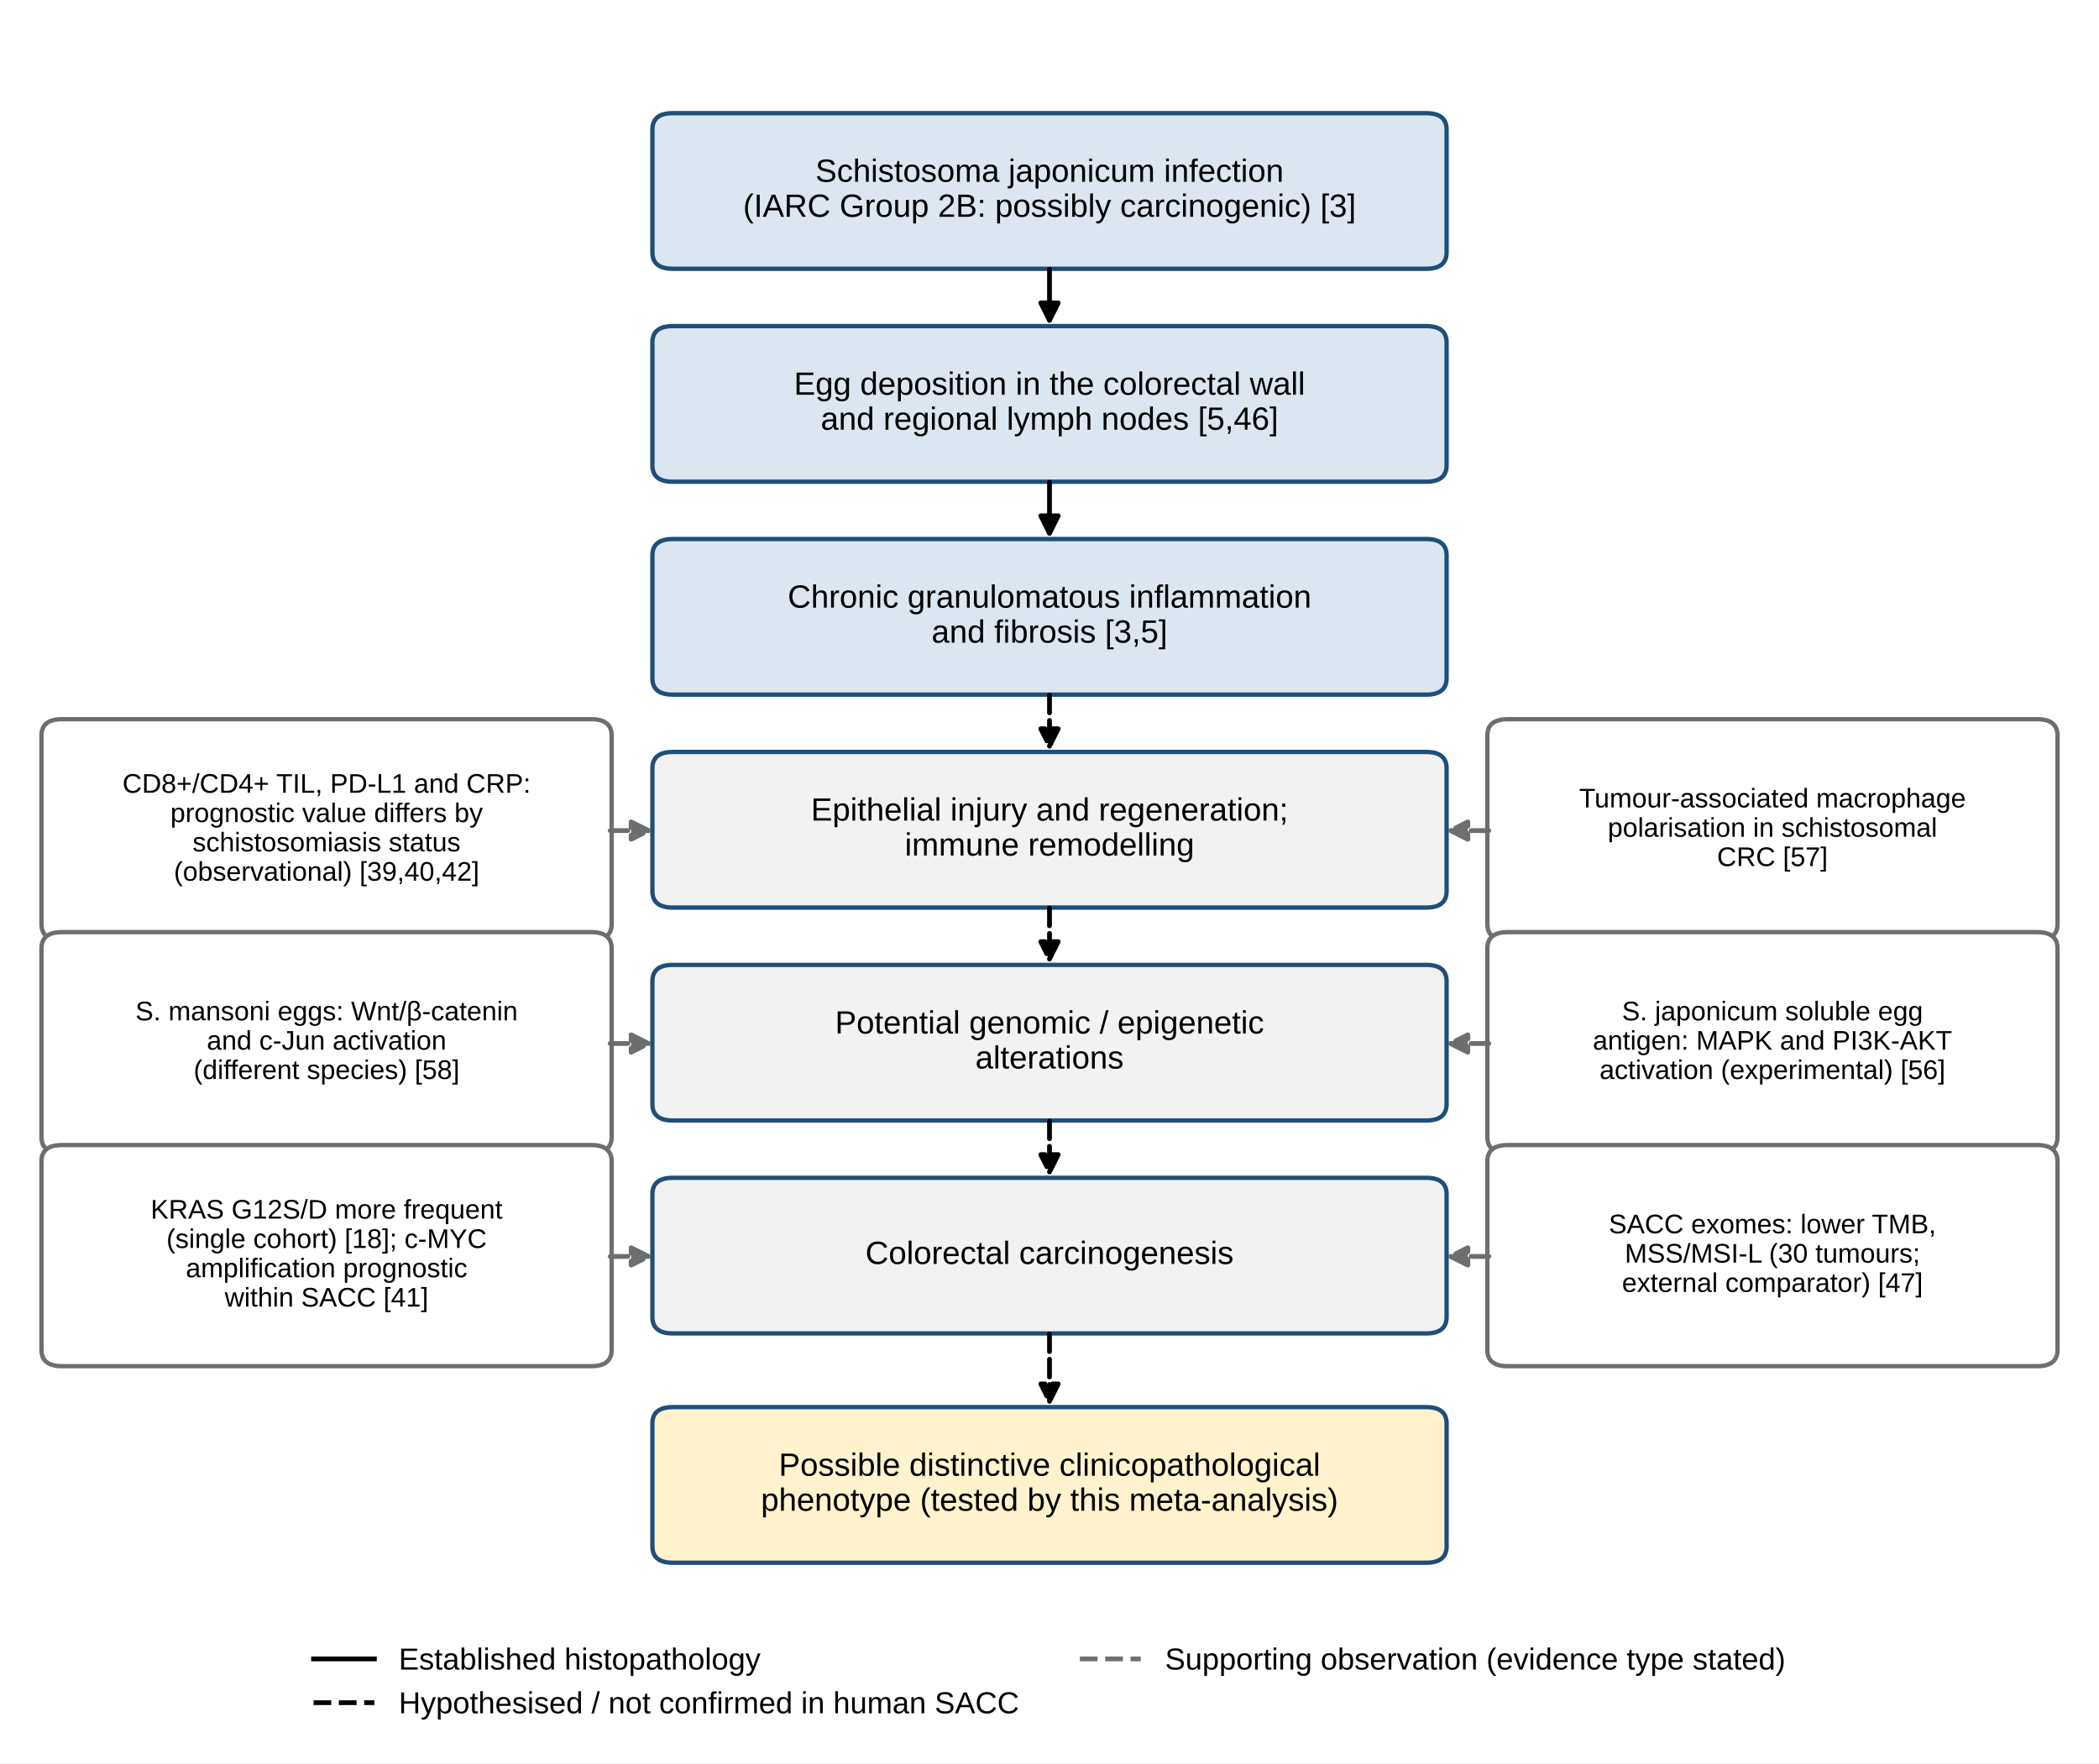
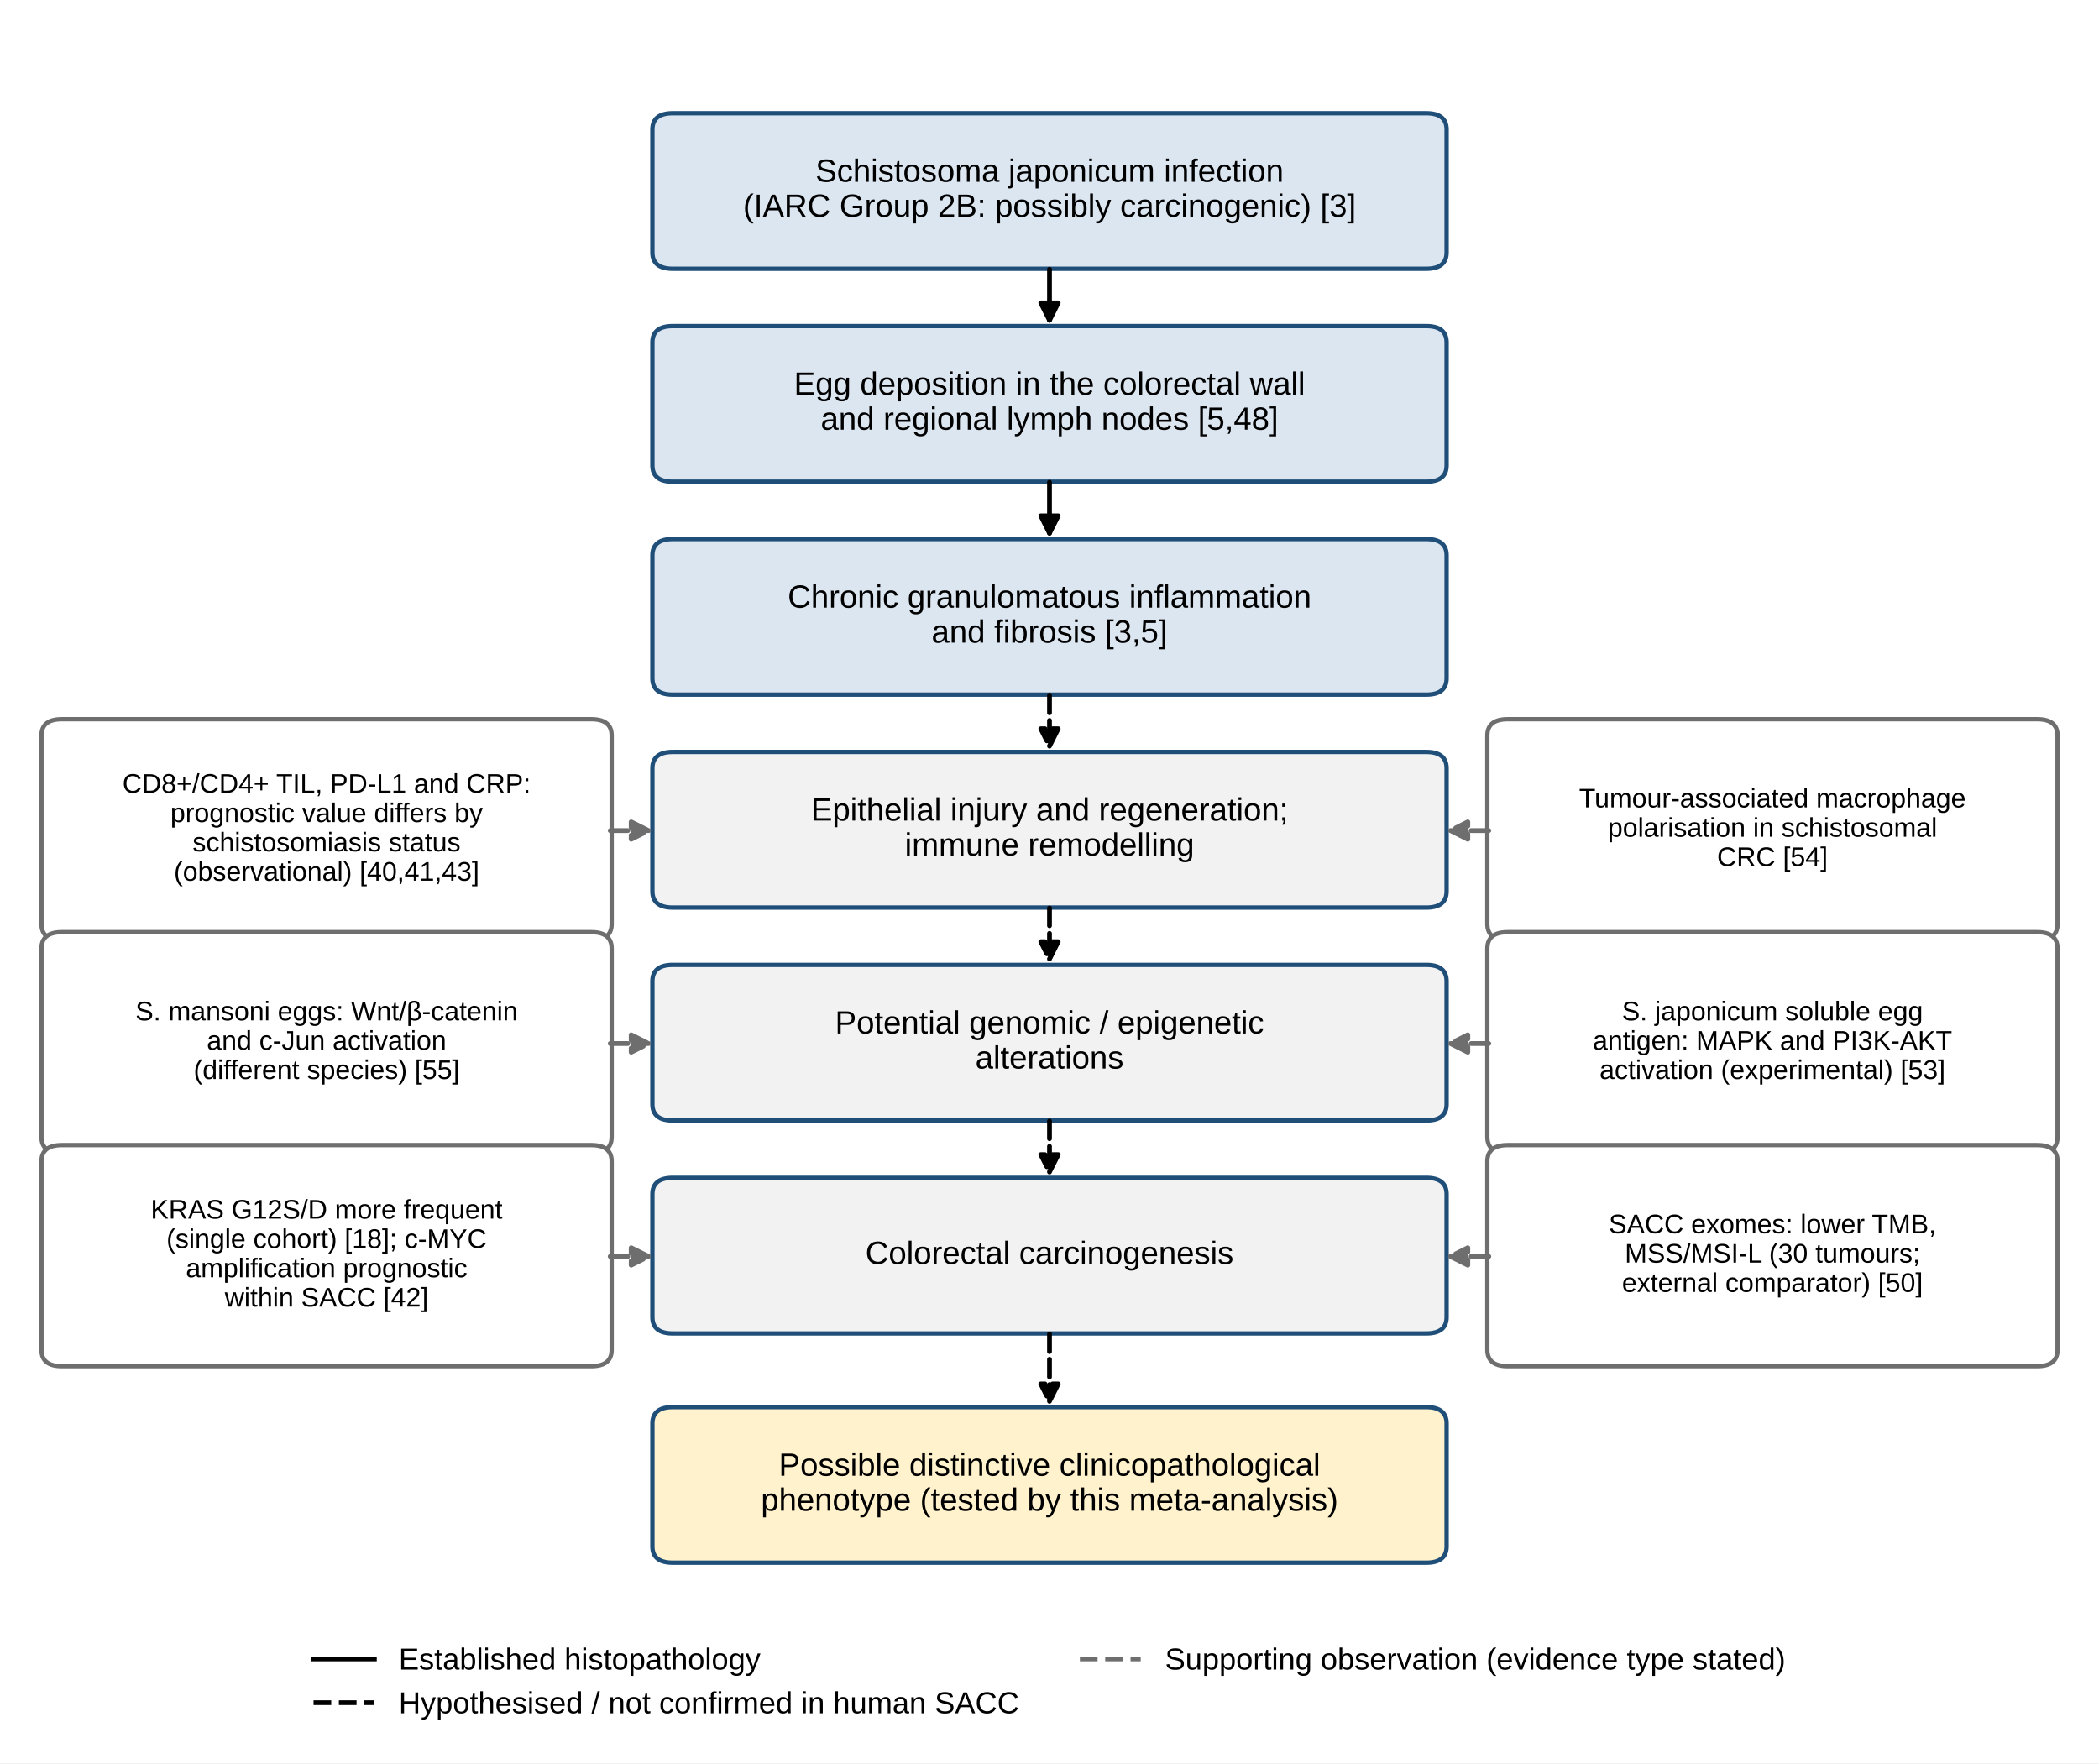
<svg xmlns="http://www.w3.org/2000/svg" width="483.12pt" height="405.821pt" viewBox="0 0 483.12 405.821" version="1.1">
  <defs>
    <style type="text/css">*{stroke-linejoin: round; stroke-linecap: butt}</style>
  </defs>
  <g id="figure_1">
    <g id="patch_1">
      <path d="M 0 405.821  L 483.12 405.821  L 483.12 0  L 0 0  z " style="fill: #ffffff" />
    </g>
    <g id="axes_1">
      <g id="patch_2">
-         <path d="M 154.847 61.864  L 328.273 61.864  Q 332.96 61.864 332.96 58.094  L 332.96 29.82  Q 332.96 26.05 328.273 26.05  L 154.847 26.05  Q 150.16 26.05 150.16 29.82  L 150.16 58.094  Q 150.16 61.864 154.847 61.864  z " clip-path="url(#pbd095d0a80)" style="fill: #dce6f1; stroke: #1f4e79; stroke-linejoin: miter" />
+         <path d="M 154.847 61.864  L 328.273 61.864  Q 332.96 61.864 332.96 58.094  L 332.96 29.82  Q 332.96 26.05 328.273 26.05  L 154.847 26.05  Q 150.16 26.05 150.16 29.82  L 150.16 58.094  Q 150.16 61.864 154.847 61.864  z " clip-path="url(#pcc4c1cdd7d)" style="fill: #dce6f1; stroke: #1f4e79; stroke-linejoin: miter" />
      </g>
      <g id="patch_3">
-         <path d="M 154.847 110.873  L 328.273 110.873  Q 332.96 110.873 332.96 107.103  L 332.96 78.828  Q 332.96 75.059 328.273 75.059  L 154.847 75.059  Q 150.16 75.059 150.16 78.828  L 150.16 107.103  Q 150.16 110.873 154.847 110.873  z " clip-path="url(#pbd095d0a80)" style="fill: #dce6f1; stroke: #1f4e79; stroke-linejoin: miter" />
+         <path d="M 154.847 110.873  L 328.273 110.873  Q 332.96 110.873 332.96 107.103  L 332.96 78.828  Q 332.96 75.059 328.273 75.059  L 154.847 75.059  Q 150.16 75.059 150.16 78.828  L 150.16 107.103  Q 150.16 110.873 154.847 110.873  z " clip-path="url(#pcc4c1cdd7d)" style="fill: #dce6f1; stroke: #1f4e79; stroke-linejoin: miter" />
      </g>
      <g id="patch_4">
-         <path d="M 154.847 159.882  L 328.273 159.882  Q 332.96 159.882 332.96 156.112  L 332.96 127.837  Q 332.96 124.068 328.273 124.068  L 154.847 124.068  Q 150.16 124.068 150.16 127.837  L 150.16 156.112  Q 150.16 159.882 154.847 159.882  z " clip-path="url(#pbd095d0a80)" style="fill: #dce6f1; stroke: #1f4e79; stroke-linejoin: miter" />
+         <path d="M 154.847 159.882  L 328.273 159.882  Q 332.96 159.882 332.96 156.112  L 332.96 127.837  Q 332.96 124.068 328.273 124.068  L 154.847 124.068  Q 150.16 124.068 150.16 127.837  L 150.16 156.112  Q 150.16 159.882 154.847 159.882  z " clip-path="url(#pcc4c1cdd7d)" style="fill: #dce6f1; stroke: #1f4e79; stroke-linejoin: miter" />
      </g>
      <g id="patch_5">
-         <path d="M 154.847 208.891  L 328.273 208.891  Q 332.96 208.891 332.96 205.121  L 332.96 176.846  Q 332.96 173.076 328.273 173.076  L 154.847 173.076  Q 150.16 173.076 150.16 176.846  L 150.16 205.121  Q 150.16 208.891 154.847 208.891  z " clip-path="url(#pbd095d0a80)" style="fill: #f2f2f2; stroke: #1f4e79; stroke-linejoin: miter" />
+         <path d="M 154.847 208.891  L 328.273 208.891  Q 332.96 208.891 332.96 205.121  L 332.96 176.846  Q 332.96 173.076 328.273 173.076  L 154.847 173.076  Q 150.16 173.076 150.16 176.846  L 150.16 205.121  Q 150.16 208.891 154.847 208.891  z " clip-path="url(#pcc4c1cdd7d)" style="fill: #f2f2f2; stroke: #1f4e79; stroke-linejoin: miter" />
      </g>
      <g id="patch_6">
-         <path d="M 154.847 257.9  L 328.273 257.9  Q 332.96 257.9 332.96 254.13  L 332.96 225.855  Q 332.96 222.085 328.273 222.085  L 154.847 222.085  Q 150.16 222.085 150.16 225.855  L 150.16 254.13  Q 150.16 257.9 154.847 257.9  z " clip-path="url(#pbd095d0a80)" style="fill: #f2f2f2; stroke: #1f4e79; stroke-linejoin: miter" />
+         <path d="M 154.847 257.9  L 328.273 257.9  Q 332.96 257.9 332.96 254.13  L 332.96 225.855  Q 332.96 222.085 328.273 222.085  L 154.847 222.085  Q 150.16 222.085 150.16 225.855  L 150.16 254.13  Q 150.16 257.9 154.847 257.9  z " clip-path="url(#pcc4c1cdd7d)" style="fill: #f2f2f2; stroke: #1f4e79; stroke-linejoin: miter" />
      </g>
      <g id="patch_7">
-         <path d="M 154.847 306.909  L 328.273 306.909  Q 332.96 306.909 332.96 303.139  L 332.96 274.864  Q 332.96 271.094 328.273 271.094  L 154.847 271.094  Q 150.16 271.094 150.16 274.864  L 150.16 303.139  Q 150.16 306.909 154.847 306.909  z " clip-path="url(#pbd095d0a80)" style="fill: #f2f2f2; stroke: #1f4e79; stroke-linejoin: miter" />
+         <path d="M 154.847 306.909  L 328.273 306.909  Q 332.96 306.909 332.96 303.139  L 332.96 274.864  Q 332.96 271.094 328.273 271.094  L 154.847 271.094  Q 150.16 271.094 150.16 274.864  L 150.16 303.139  Q 150.16 306.909 154.847 306.909  z " clip-path="url(#pcc4c1cdd7d)" style="fill: #f2f2f2; stroke: #1f4e79; stroke-linejoin: miter" />
      </g>
      <g id="patch_8">
-         <path d="M 154.847 359.688  L 328.273 359.688  Q 332.96 359.688 332.96 355.918  L 332.96 327.643  Q 332.96 323.873 328.273 323.873  L 154.847 323.873  Q 150.16 323.873 150.16 327.643  L 150.16 355.918  Q 150.16 359.688 154.847 359.688  z " clip-path="url(#pbd095d0a80)" style="fill: #fff2cc; stroke: #1f4e79; stroke-linejoin: miter" />
+         <path d="M 154.847 359.688  L 328.273 359.688  Q 332.96 359.688 332.96 355.918  L 332.96 327.643  Q 332.96 323.873 328.273 323.873  L 154.847 323.873  Q 150.16 323.873 150.16 327.643  L 150.16 355.918  Q 150.16 359.688 154.847 359.688  z " clip-path="url(#pcc4c1cdd7d)" style="fill: #fff2cc; stroke: #1f4e79; stroke-linejoin: miter" />
      </g>
      <g id="patch_9">
-         <path d="M 241.56 61.979  Q 241.56 68.462 241.56 73.715  " clip-path="url(#pbd095d0a80)" style="fill: none; stroke: #000000; stroke-width: 1.1; stroke-linecap: round" />
-         <path d="M 243.56 69.715  L 241.56 73.715  L 239.56 69.715  z " clip-path="url(#pbd095d0a80)" style="stroke: #000000; stroke-width: 1.1; stroke-linecap: round" />
+         <path d="M 241.56 61.979  Q 241.56 68.462 241.56 73.715  " clip-path="url(#pcc4c1cdd7d)" style="fill: none; stroke: #000000; stroke-width: 1.1; stroke-linecap: round" />
+         <path d="M 243.56 69.715  L 241.56 73.715  L 239.56 69.715  z " clip-path="url(#pcc4c1cdd7d)" style="stroke: #000000; stroke-width: 1.1; stroke-linecap: round" />
      </g>
      <g id="patch_10">
-         <path d="M 241.56 110.988  Q 241.56 117.471 241.56 122.724  " clip-path="url(#pbd095d0a80)" style="fill: none; stroke: #000000; stroke-width: 1.1; stroke-linecap: round" />
-         <path d="M 243.56 118.724  L 241.56 122.724  L 239.56 118.724  z " clip-path="url(#pbd095d0a80)" style="stroke: #000000; stroke-width: 1.1; stroke-linecap: round" />
+         <path d="M 241.56 110.988  Q 241.56 117.471 241.56 122.724  " clip-path="url(#pcc4c1cdd7d)" style="fill: none; stroke: #000000; stroke-width: 1.1; stroke-linecap: round" />
+         <path d="M 243.56 118.724  L 241.56 122.724  L 239.56 118.724  z " clip-path="url(#pcc4c1cdd7d)" style="stroke: #000000; stroke-width: 1.1; stroke-linecap: round" />
      </g>
      <g id="patch_11">
-         <path d="M 241.56 159.997  Q 241.56 166.48 241.56 171.733  " clip-path="url(#pbd095d0a80)" style="fill: none; stroke-dasharray: 4.07,1.76; stroke-dashoffset: 0; stroke: #000000; stroke-width: 1.1; stroke-linecap: round" />
-         <path d="M 243.56 167.733  L 241.56 171.733  L 239.56 167.733  z " clip-path="url(#pbd095d0a80)" style="stroke-dasharray: 4.07,1.76; stroke-dashoffset: 0; stroke: #000000; stroke-width: 1.1; stroke-linecap: round" />
+         <path d="M 241.56 159.997  Q 241.56 166.48 241.56 171.733  " clip-path="url(#pcc4c1cdd7d)" style="fill: none; stroke-dasharray: 4.07,1.76; stroke-dashoffset: 0; stroke: #000000; stroke-width: 1.1; stroke-linecap: round" />
+         <path d="M 243.56 167.733  L 241.56 171.733  L 239.56 167.733  z " clip-path="url(#pcc4c1cdd7d)" style="stroke-dasharray: 4.07,1.76; stroke-dashoffset: 0; stroke: #000000; stroke-width: 1.1; stroke-linecap: round" />
      </g>
      <g id="patch_12">
-         <path d="M 241.56 209.006  Q 241.56 215.489 241.56 220.742  " clip-path="url(#pbd095d0a80)" style="fill: none; stroke-dasharray: 4.07,1.76; stroke-dashoffset: 0; stroke: #000000; stroke-width: 1.1; stroke-linecap: round" />
-         <path d="M 243.56 216.742  L 241.56 220.742  L 239.56 216.742  z " clip-path="url(#pbd095d0a80)" style="stroke-dasharray: 4.07,1.76; stroke-dashoffset: 0; stroke: #000000; stroke-width: 1.1; stroke-linecap: round" />
+         <path d="M 241.56 209.006  Q 241.56 215.489 241.56 220.742  " clip-path="url(#pcc4c1cdd7d)" style="fill: none; stroke-dasharray: 4.07,1.76; stroke-dashoffset: 0; stroke: #000000; stroke-width: 1.1; stroke-linecap: round" />
+         <path d="M 243.56 216.742  L 241.56 220.742  L 239.56 216.742  z " clip-path="url(#pcc4c1cdd7d)" style="stroke-dasharray: 4.07,1.76; stroke-dashoffset: 0; stroke: #000000; stroke-width: 1.1; stroke-linecap: round" />
      </g>
      <g id="patch_13">
-         <path d="M 241.56 258.015  Q 241.56 264.498 241.56 269.751  " clip-path="url(#pbd095d0a80)" style="fill: none; stroke-dasharray: 4.07,1.76; stroke-dashoffset: 0; stroke: #000000; stroke-width: 1.1; stroke-linecap: round" />
-         <path d="M 243.56 265.751  L 241.56 269.751  L 239.56 265.751  z " clip-path="url(#pbd095d0a80)" style="stroke-dasharray: 4.07,1.76; stroke-dashoffset: 0; stroke: #000000; stroke-width: 1.1; stroke-linecap: round" />
+         <path d="M 241.56 258.015  Q 241.56 264.498 241.56 269.751  " clip-path="url(#pcc4c1cdd7d)" style="fill: none; stroke-dasharray: 4.07,1.76; stroke-dashoffset: 0; stroke: #000000; stroke-width: 1.1; stroke-linecap: round" />
+         <path d="M 243.56 265.751  L 241.56 269.751  L 239.56 265.751  z " clip-path="url(#pcc4c1cdd7d)" style="stroke-dasharray: 4.07,1.76; stroke-dashoffset: 0; stroke: #000000; stroke-width: 1.1; stroke-linecap: round" />
      </g>
      <g id="patch_14">
-         <path d="M 241.56 307.026  Q 241.56 315.393 241.56 322.53  " clip-path="url(#pbd095d0a80)" style="fill: none; stroke-dasharray: 4.07,1.76; stroke-dashoffset: 0; stroke: #000000; stroke-width: 1.1; stroke-linecap: round" />
-         <path d="M 243.56 318.53  L 241.56 322.53  L 239.56 318.53  z " clip-path="url(#pbd095d0a80)" style="stroke-dasharray: 4.07,1.76; stroke-dashoffset: 0; stroke: #000000; stroke-width: 1.1; stroke-linecap: round" />
+         <path d="M 241.56 307.026  Q 241.56 315.393 241.56 322.53  " clip-path="url(#pcc4c1cdd7d)" style="fill: none; stroke-dasharray: 4.07,1.76; stroke-dashoffset: 0; stroke: #000000; stroke-width: 1.1; stroke-linecap: round" />
+         <path d="M 243.56 318.53  L 241.56 322.53  L 239.56 318.53  z " clip-path="url(#pcc4c1cdd7d)" style="stroke-dasharray: 4.07,1.76; stroke-dashoffset: 0; stroke: #000000; stroke-width: 1.1; stroke-linecap: round" />
      </g>
      <g id="patch_15">
-         <path d="M 347.022 216.431  L 468.889 216.431  Q 473.576 216.431 473.576 212.661  L 473.576 169.307  Q 473.576 165.537 468.889 165.537  L 347.022 165.537  Q 342.335 165.537 342.335 169.307  L 342.335 212.661  Q 342.335 216.431 347.022 216.431  z " clip-path="url(#pbd095d0a80)" style="fill: #ffffff; stroke: #6e6e6e; stroke-linejoin: miter" />
+         <path d="M 347.022 216.431  L 468.889 216.431  Q 473.576 216.431 473.576 212.661  L 473.576 169.307  Q 473.576 165.537 468.889 165.537  L 347.022 165.537  Q 342.335 165.537 342.335 169.307  L 342.335 212.661  Q 342.335 216.431 347.022 216.431  z " clip-path="url(#pcc4c1cdd7d)" style="fill: #ffffff; stroke: #6e6e6e; stroke-linejoin: miter" />
      </g>
      <g id="patch_16">
-         <path d="M 342.677 191.172  Q 337.646 191.172 333.846 191.172  " clip-path="url(#pbd095d0a80)" style="fill: none; stroke-dasharray: 4.07,1.76; stroke-dashoffset: 0; stroke: #6e6e6e; stroke-width: 1.1; stroke-linecap: round" />
-         <path d="M 337.846 193.172  L 333.846 191.172  L 337.846 189.172  z " clip-path="url(#pbd095d0a80)" style="fill: #6e6e6e; stroke-dasharray: 4.07,1.76; stroke-dashoffset: 0; stroke: #6e6e6e; stroke-width: 1.1; stroke-linecap: round" />
+         <path d="M 342.677 191.172  Q 337.646 191.172 333.846 191.172  " clip-path="url(#pcc4c1cdd7d)" style="fill: none; stroke-dasharray: 4.07,1.76; stroke-dashoffset: 0; stroke: #6e6e6e; stroke-width: 1.1; stroke-linecap: round" />
+         <path d="M 337.846 193.172  L 333.846 191.172  L 337.846 189.172  z " clip-path="url(#pcc4c1cdd7d)" style="fill: #6e6e6e; stroke-dasharray: 4.07,1.76; stroke-dashoffset: 0; stroke: #6e6e6e; stroke-width: 1.1; stroke-linecap: round" />
      </g>
      <g id="patch_17">
-         <path d="M 14.231 216.431  L 136.098 216.431  Q 140.785 216.431 140.785 212.661  L 140.785 169.307  Q 140.785 165.537 136.098 165.537  L 14.231 165.537  Q 9.544 165.537 9.544 169.307  L 9.544 212.661  Q 9.544 216.431 14.231 216.431  z " clip-path="url(#pbd095d0a80)" style="fill: #ffffff; stroke: #6e6e6e; stroke-linejoin: miter" />
+         <path d="M 14.231 216.431  L 136.098 216.431  Q 140.785 216.431 140.785 212.661  L 140.785 169.307  Q 140.785 165.537 136.098 165.537  L 14.231 165.537  Q 9.544 165.537 9.544 169.307  L 9.544 212.661  Q 9.544 216.431 14.231 216.431  z " clip-path="url(#pcc4c1cdd7d)" style="fill: #ffffff; stroke: #6e6e6e; stroke-linejoin: miter" />
      </g>
      <g id="patch_18">
-         <path d="M 140.443 191.172  Q 145.474 191.172 149.274 191.172  " clip-path="url(#pbd095d0a80)" style="fill: none; stroke-dasharray: 4.07,1.76; stroke-dashoffset: 0; stroke: #6e6e6e; stroke-width: 1.1; stroke-linecap: round" />
-         <path d="M 145.274 189.172  L 149.274 191.172  L 145.274 193.172  z " clip-path="url(#pbd095d0a80)" style="fill: #6e6e6e; stroke-dasharray: 4.07,1.76; stroke-dashoffset: 0; stroke: #6e6e6e; stroke-width: 1.1; stroke-linecap: round" />
+         <path d="M 140.443 191.172  Q 145.474 191.172 149.274 191.172  " clip-path="url(#pcc4c1cdd7d)" style="fill: none; stroke-dasharray: 4.07,1.76; stroke-dashoffset: 0; stroke: #6e6e6e; stroke-width: 1.1; stroke-linecap: round" />
+         <path d="M 145.274 189.172  L 149.274 191.172  L 145.274 193.172  z " clip-path="url(#pcc4c1cdd7d)" style="fill: #6e6e6e; stroke-dasharray: 4.07,1.76; stroke-dashoffset: 0; stroke: #6e6e6e; stroke-width: 1.1; stroke-linecap: round" />
      </g>
      <g id="patch_19">
-         <path d="M 347.022 265.44  L 468.889 265.44  Q 473.576 265.44 473.576 261.67  L 473.576 218.316  Q 473.576 214.546 468.889 214.546  L 347.022 214.546  Q 342.335 214.546 342.335 218.316  L 342.335 261.67  Q 342.335 265.44 347.022 265.44  z " clip-path="url(#pbd095d0a80)" style="fill: #ffffff; stroke: #6e6e6e; stroke-linejoin: miter" />
+         <path d="M 347.022 265.44  L 468.889 265.44  Q 473.576 265.44 473.576 261.67  L 473.576 218.316  Q 473.576 214.546 468.889 214.546  L 347.022 214.546  Q 342.335 214.546 342.335 218.316  L 342.335 261.67  Q 342.335 265.44 347.022 265.44  z " clip-path="url(#pcc4c1cdd7d)" style="fill: #ffffff; stroke: #6e6e6e; stroke-linejoin: miter" />
      </g>
      <g id="patch_20">
-         <path d="M 342.677 240.181  Q 337.646 240.181 333.846 240.181  " clip-path="url(#pbd095d0a80)" style="fill: none; stroke-dasharray: 4.07,1.76; stroke-dashoffset: 0; stroke: #6e6e6e; stroke-width: 1.1; stroke-linecap: round" />
-         <path d="M 337.846 242.181  L 333.846 240.181  L 337.846 238.181  z " clip-path="url(#pbd095d0a80)" style="fill: #6e6e6e; stroke-dasharray: 4.07,1.76; stroke-dashoffset: 0; stroke: #6e6e6e; stroke-width: 1.1; stroke-linecap: round" />
+         <path d="M 342.677 240.181  Q 337.646 240.181 333.846 240.181  " clip-path="url(#pcc4c1cdd7d)" style="fill: none; stroke-dasharray: 4.07,1.76; stroke-dashoffset: 0; stroke: #6e6e6e; stroke-width: 1.1; stroke-linecap: round" />
+         <path d="M 337.846 242.181  L 333.846 240.181  L 337.846 238.181  z " clip-path="url(#pcc4c1cdd7d)" style="fill: #6e6e6e; stroke-dasharray: 4.07,1.76; stroke-dashoffset: 0; stroke: #6e6e6e; stroke-width: 1.1; stroke-linecap: round" />
      </g>
      <g id="patch_21">
-         <path d="M 14.231 265.44  L 136.098 265.44  Q 140.785 265.44 140.785 261.67  L 140.785 218.316  Q 140.785 214.546 136.098 214.546  L 14.231 214.546  Q 9.544 214.546 9.544 218.316  L 9.544 261.67  Q 9.544 265.44 14.231 265.44  z " clip-path="url(#pbd095d0a80)" style="fill: #ffffff; stroke: #6e6e6e; stroke-linejoin: miter" />
+         <path d="M 14.231 265.44  L 136.098 265.44  Q 140.785 265.44 140.785 261.67  L 140.785 218.316  Q 140.785 214.546 136.098 214.546  L 14.231 214.546  Q 9.544 214.546 9.544 218.316  L 9.544 261.67  Q 9.544 265.44 14.231 265.44  z " clip-path="url(#pcc4c1cdd7d)" style="fill: #ffffff; stroke: #6e6e6e; stroke-linejoin: miter" />
      </g>
      <g id="patch_22">
-         <path d="M 140.443 240.181  Q 145.474 240.181 149.274 240.181  " clip-path="url(#pbd095d0a80)" style="fill: none; stroke-dasharray: 4.07,1.76; stroke-dashoffset: 0; stroke: #6e6e6e; stroke-width: 1.1; stroke-linecap: round" />
-         <path d="M 145.274 238.181  L 149.274 240.181  L 145.274 242.181  z " clip-path="url(#pbd095d0a80)" style="fill: #6e6e6e; stroke-dasharray: 4.07,1.76; stroke-dashoffset: 0; stroke: #6e6e6e; stroke-width: 1.1; stroke-linecap: round" />
+         <path d="M 140.443 240.181  Q 145.474 240.181 149.274 240.181  " clip-path="url(#pcc4c1cdd7d)" style="fill: none; stroke-dasharray: 4.07,1.76; stroke-dashoffset: 0; stroke: #6e6e6e; stroke-width: 1.1; stroke-linecap: round" />
+         <path d="M 145.274 238.181  L 149.274 240.181  L 145.274 242.181  z " clip-path="url(#pcc4c1cdd7d)" style="fill: #6e6e6e; stroke-dasharray: 4.07,1.76; stroke-dashoffset: 0; stroke: #6e6e6e; stroke-width: 1.1; stroke-linecap: round" />
      </g>
      <g id="patch_23">
-         <path d="M 347.022 314.448  L 468.889 314.448  Q 473.576 314.448 473.576 310.679  L 473.576 267.324  Q 473.576 263.555 468.889 263.555  L 347.022 263.555  Q 342.335 263.555 342.335 267.324  L 342.335 310.679  Q 342.335 314.448 347.022 314.448  z " clip-path="url(#pbd095d0a80)" style="fill: #ffffff; stroke: #6e6e6e; stroke-linejoin: miter" />
+         <path d="M 347.022 314.448  L 468.889 314.448  Q 473.576 314.448 473.576 310.679  L 473.576 267.324  Q 473.576 263.555 468.889 263.555  L 347.022 263.555  Q 342.335 263.555 342.335 267.324  L 342.335 310.679  Q 342.335 314.448 347.022 314.448  z " clip-path="url(#pcc4c1cdd7d)" style="fill: #ffffff; stroke: #6e6e6e; stroke-linejoin: miter" />
      </g>
      <g id="patch_24">
-         <path d="M 342.677 289.19  Q 337.646 289.19 333.846 289.19  " clip-path="url(#pbd095d0a80)" style="fill: none; stroke-dasharray: 4.07,1.76; stroke-dashoffset: 0; stroke: #6e6e6e; stroke-width: 1.1; stroke-linecap: round" />
-         <path d="M 337.846 291.19  L 333.846 289.19  L 337.846 287.19  z " clip-path="url(#pbd095d0a80)" style="fill: #6e6e6e; stroke-dasharray: 4.07,1.76; stroke-dashoffset: 0; stroke: #6e6e6e; stroke-width: 1.1; stroke-linecap: round" />
+         <path d="M 342.677 289.19  Q 337.646 289.19 333.846 289.19  " clip-path="url(#pcc4c1cdd7d)" style="fill: none; stroke-dasharray: 4.07,1.76; stroke-dashoffset: 0; stroke: #6e6e6e; stroke-width: 1.1; stroke-linecap: round" />
+         <path d="M 337.846 291.19  L 333.846 289.19  L 337.846 287.19  z " clip-path="url(#pcc4c1cdd7d)" style="fill: #6e6e6e; stroke-dasharray: 4.07,1.76; stroke-dashoffset: 0; stroke: #6e6e6e; stroke-width: 1.1; stroke-linecap: round" />
      </g>
      <g id="patch_25">
-         <path d="M 14.231 314.448  L 136.098 314.448  Q 140.785 314.448 140.785 310.679  L 140.785 267.324  Q 140.785 263.555 136.098 263.555  L 14.231 263.555  Q 9.544 263.555 9.544 267.324  L 9.544 310.679  Q 9.544 314.448 14.231 314.448  z " clip-path="url(#pbd095d0a80)" style="fill: #ffffff; stroke: #6e6e6e; stroke-linejoin: miter" />
+         <path d="M 14.231 314.448  L 136.098 314.448  Q 140.785 314.448 140.785 310.679  L 140.785 267.324  Q 140.785 263.555 136.098 263.555  L 14.231 263.555  Q 9.544 263.555 9.544 267.324  L 9.544 310.679  Q 9.544 314.448 14.231 314.448  z " clip-path="url(#pcc4c1cdd7d)" style="fill: #ffffff; stroke: #6e6e6e; stroke-linejoin: miter" />
      </g>
      <g id="patch_26">
-         <path d="M 140.443 289.19  Q 145.474 289.19 149.274 289.19  " clip-path="url(#pbd095d0a80)" style="fill: none; stroke-dasharray: 4.07,1.76; stroke-dashoffset: 0; stroke: #6e6e6e; stroke-width: 1.1; stroke-linecap: round" />
-         <path d="M 145.274 287.19  L 149.274 289.19  L 145.274 291.19  z " clip-path="url(#pbd095d0a80)" style="fill: #6e6e6e; stroke-dasharray: 4.07,1.76; stroke-dashoffset: 0; stroke: #6e6e6e; stroke-width: 1.1; stroke-linecap: round" />
+         <path d="M 140.443 289.19  Q 145.474 289.19 149.274 289.19  " clip-path="url(#pcc4c1cdd7d)" style="fill: none; stroke-dasharray: 4.07,1.76; stroke-dashoffset: 0; stroke: #6e6e6e; stroke-width: 1.1; stroke-linecap: round" />
+         <path d="M 145.274 287.19  L 149.274 289.19  L 145.274 291.19  z " clip-path="url(#pcc4c1cdd7d)" style="fill: #6e6e6e; stroke-dasharray: 4.07,1.76; stroke-dashoffset: 0; stroke: #6e6e6e; stroke-width: 1.1; stroke-linecap: round" />
      </g>
      <g id="text_1">
        <text style="font-size: 7.4px; font-family: 'Arial', 'Liberation Sans', 'DejaVu Sans', sans-serif" transform="translate(187.6799 41.84476)">Schistosoma japonicum infection</text>
        <text style="font-size: 7.4px; font-family: 'Arial', 'Liberation Sans', 'DejaVu Sans', sans-serif" transform="translate(171.0288 49.89876)">(IARC Group 2B: possibly carcinogenic) [3]</text>
      </g>
      <g id="text_2">
        <text style="font-size: 7.4px; font-family: 'Arial', 'Liberation Sans', 'DejaVu Sans', sans-serif" transform="translate(182.7392 90.85372)">Egg deposition in the colorectal wall</text>
-         <text style="font-size: 7.4px; font-family: 'Arial', 'Liberation Sans', 'DejaVu Sans', sans-serif" transform="translate(188.9061 98.90772)">and regional lymph nodes [5,46]</text>
+         <text style="font-size: 7.4px; font-family: 'Arial', 'Liberation Sans', 'DejaVu Sans', sans-serif" transform="translate(188.9061 98.90772)">and regional lymph nodes [5,48]</text>
      </g>
      <g id="text_3">
        <text style="font-size: 7.4px; font-family: 'Arial', 'Liberation Sans', 'DejaVu Sans', sans-serif" transform="translate(181.3072 139.8627)">Chronic granulomatous inflammation</text>
        <text style="font-size: 7.4px; font-family: 'Arial', 'Liberation Sans', 'DejaVu Sans', sans-serif" transform="translate(214.4136 147.9167)">and fibrosis [3,5]</text>
      </g>
      <g id="text_4">
        <text style="font-size: 7.4px; font-family: 'Arial', 'Liberation Sans', 'DejaVu Sans', sans-serif" transform="translate(186.6456 188.8716)">Epithelial injury and regeneration;</text>
        <text style="font-size: 7.4px; font-family: 'Arial', 'Liberation Sans', 'DejaVu Sans', sans-serif" transform="translate(208.2479 196.9256)">immune remodelling</text>
      </g>
      <g id="text_5">
        <text style="font-size: 7.4px; font-family: 'Arial', 'Liberation Sans', 'DejaVu Sans', sans-serif" transform="translate(192.1985 237.8806)">Potential genomic / epigenetic</text>
        <text style="font-size: 7.4px; font-family: 'Arial', 'Liberation Sans', 'DejaVu Sans', sans-serif" transform="translate(224.4903 245.9346)">alterations</text>
      </g>
      <g id="text_6">
        <text style="font-size: 7.4px; font-family: 'Arial', 'Liberation Sans', 'DejaVu Sans', sans-serif; text-anchor: middle" x="241.56" y="290.917" transform="rotate(-0 241.56 290.9166)">Colorectal carcinogenesis</text>
      </g>
      <g id="text_7">
        <text style="font-size: 7.4px; font-family: 'Arial', 'Liberation Sans', 'DejaVu Sans', sans-serif" transform="translate(179.2462 339.6684)">Possible distinctive clinicopathological</text>
        <text style="font-size: 7.4px; font-family: 'Arial', 'Liberation Sans', 'DejaVu Sans', sans-serif" transform="translate(175.1363 347.7224)">phenotype (tested by this meta-analysis)</text>
      </g>
      <g id="text_8">
        <text style="font-size: 6.2px; font-family: 'Arial', 'Liberation Sans', 'DejaVu Sans', sans-serif" transform="translate(363.4464 185.8401)">Tumour-associated macrophage</text>
        <text style="font-size: 6.2px; font-family: 'Arial', 'Liberation Sans', 'DejaVu Sans', sans-serif" transform="translate(370.0508 192.5881)">polarisation in schistosomal</text>
-         <text style="font-size: 6.2px; font-family: 'Arial', 'Liberation Sans', 'DejaVu Sans', sans-serif" transform="translate(395.2078 199.336)">CRC [57]</text>
+         <text style="font-size: 6.2px; font-family: 'Arial', 'Liberation Sans', 'DejaVu Sans', sans-serif" transform="translate(395.2078 199.336)">CRC [54]</text>
      </g>
      <g id="text_9">
        <text style="font-size: 6.2px; font-family: 'Arial', 'Liberation Sans', 'DejaVu Sans', sans-serif" transform="translate(28.18584 182.4662)">CD8+/CD4+ TIL, PD-L1 and CRP:</text>
        <text style="font-size: 6.2px; font-family: 'Arial', 'Liberation Sans', 'DejaVu Sans', sans-serif" transform="translate(39.20973 189.2141)">prognostic value differs by</text>
        <text style="font-size: 6.2px; font-family: 'Arial', 'Liberation Sans', 'DejaVu Sans', sans-serif" transform="translate(44.32763 195.9621)">schistosomiasis status</text>
-         <text style="font-size: 6.2px; font-family: 'Arial', 'Liberation Sans', 'DejaVu Sans', sans-serif" transform="translate(40.01234 202.71)">(observational) [39,40,42]</text>
+         <text style="font-size: 6.2px; font-family: 'Arial', 'Liberation Sans', 'DejaVu Sans', sans-serif" transform="translate(40.01234 202.71)">(observational) [40,41,43]</text>
      </g>
      <g id="text_10">
        <text style="font-size: 6.2px; font-family: 'Arial', 'Liberation Sans', 'DejaVu Sans', sans-serif" transform="translate(373.3189 234.8491)">S. japonicum soluble egg</text>
        <text style="font-size: 6.2px; font-family: 'Arial', 'Liberation Sans', 'DejaVu Sans', sans-serif" transform="translate(366.6021 241.5971)">antigen: MAPK and PI3K-AKT</text>
-         <text style="font-size: 6.2px; font-family: 'Arial', 'Liberation Sans', 'DejaVu Sans', sans-serif" transform="translate(368.1564 248.345)">activation (experimental) [56]</text>
+         <text style="font-size: 6.2px; font-family: 'Arial', 'Liberation Sans', 'DejaVu Sans', sans-serif" transform="translate(368.1564 248.345)">activation (experimental) [53]</text>
      </g>
      <g id="text_11">
        <text style="font-size: 6.2px; font-family: 'Arial', 'Liberation Sans', 'DejaVu Sans', sans-serif" transform="translate(31.1691 234.8491)">S. mansoni eggs: Wnt/β-catenin</text>
        <text style="font-size: 6.2px; font-family: 'Arial', 'Liberation Sans', 'DejaVu Sans', sans-serif" transform="translate(47.59474 241.5971)">and c-Jun activation</text>
-         <text style="font-size: 6.2px; font-family: 'Arial', 'Liberation Sans', 'DejaVu Sans', sans-serif" transform="translate(44.55287 248.345)">(different species) [58]</text>
+         <text style="font-size: 6.2px; font-family: 'Arial', 'Liberation Sans', 'DejaVu Sans', sans-serif" transform="translate(44.55287 248.345)">(different species) [55]</text>
      </g>
      <g id="text_12">
        <text style="font-size: 6.2px; font-family: 'Arial', 'Liberation Sans', 'DejaVu Sans', sans-serif" transform="translate(370.2877 283.8581)">SACC exomes: lower TMB,</text>
        <text style="font-size: 6.2px; font-family: 'Arial', 'Liberation Sans', 'DejaVu Sans', sans-serif" transform="translate(373.9631 290.606)">MSS/MSI-L (30 tumours;</text>
-         <text style="font-size: 6.2px; font-family: 'Arial', 'Liberation Sans', 'DejaVu Sans', sans-serif" transform="translate(373.3257 297.354)">external comparator) [47]</text>
+         <text style="font-size: 6.2px; font-family: 'Arial', 'Liberation Sans', 'DejaVu Sans', sans-serif" transform="translate(373.3257 297.354)">external comparator) [50]</text>
      </g>
      <g id="text_13">
        <text style="font-size: 6.2px; font-family: 'Arial', 'Liberation Sans', 'DejaVu Sans', sans-serif" transform="translate(34.67549 280.4841)">KRAS G12S/D more frequent</text>
        <text style="font-size: 6.2px; font-family: 'Arial', 'Liberation Sans', 'DejaVu Sans', sans-serif" transform="translate(38.29959 287.232)">(single cohort) [18]; c-MYC</text>
        <text style="font-size: 6.2px; font-family: 'Arial', 'Liberation Sans', 'DejaVu Sans', sans-serif" transform="translate(42.77231 293.98)">amplification prognostic</text>
-         <text style="font-size: 6.2px; font-family: 'Arial', 'Liberation Sans', 'DejaVu Sans', sans-serif" transform="translate(51.73324 300.7279)">within SACC [41]</text>
+         <text style="font-size: 6.2px; font-family: 'Arial', 'Liberation Sans', 'DejaVu Sans', sans-serif" transform="translate(51.73324 300.7279)">within SACC [42]</text>
      </g>
      <g id="legend_1">
        <g id="line2d_1">
          <path d="M 72.168 381.828  L 79.168 381.828  L 86.168 381.828  " style="fill: none; stroke: #000000; stroke-width: 1.1; stroke-linecap: square" />
        </g>
        <g id="text_14">
          <text style="font-size: 7px; font-family: 'Arial', 'Liberation Sans', 'DejaVu Sans', sans-serif; text-anchor: start" x="91.768" y="384.278" transform="rotate(-0 91.7682 384.2784)">Established histopathology</text>
        </g>
        <g id="line2d_2">
          <path d="M 72.168 391.898  L 79.168 391.898  L 86.168 391.898  " style="fill: none; stroke-dasharray: 4.07,1.76; stroke-dashoffset: 0; stroke: #000000; stroke-width: 1.1" />
        </g>
        <g id="text_15">
          <text style="font-size: 7px; font-family: 'Arial', 'Liberation Sans', 'DejaVu Sans', sans-serif; text-anchor: start" x="91.768" y="394.348" transform="rotate(-0 91.7682 394.3478)">Hypothesised / not confirmed in human SACC</text>
        </g>
        <g id="line2d_3">
          <path d="M 248.553 381.828  L 255.553 381.828  L 262.553 381.828  " style="fill: none; stroke-dasharray: 4.07,1.76; stroke-dashoffset: 0; stroke: #6e6e6e; stroke-width: 1.1" />
        </g>
        <g id="text_16">
          <text style="font-size: 7px; font-family: 'Arial', 'Liberation Sans', 'DejaVu Sans', sans-serif; text-anchor: start" x="268.153" y="384.278" transform="rotate(-0 268.1529 384.2784)">Supporting observation (evidence type stated)</text>
        </g>
      </g>
    </g>
  </g>
  <defs>
-     <clipPath id="pbd095d0a80">
+     <clipPath id="pcc4c1cdd7d">
      <rect x="7.2" y="7.2" width="468.72" height="376.992" />
    </clipPath>
  </defs>
</svg>
